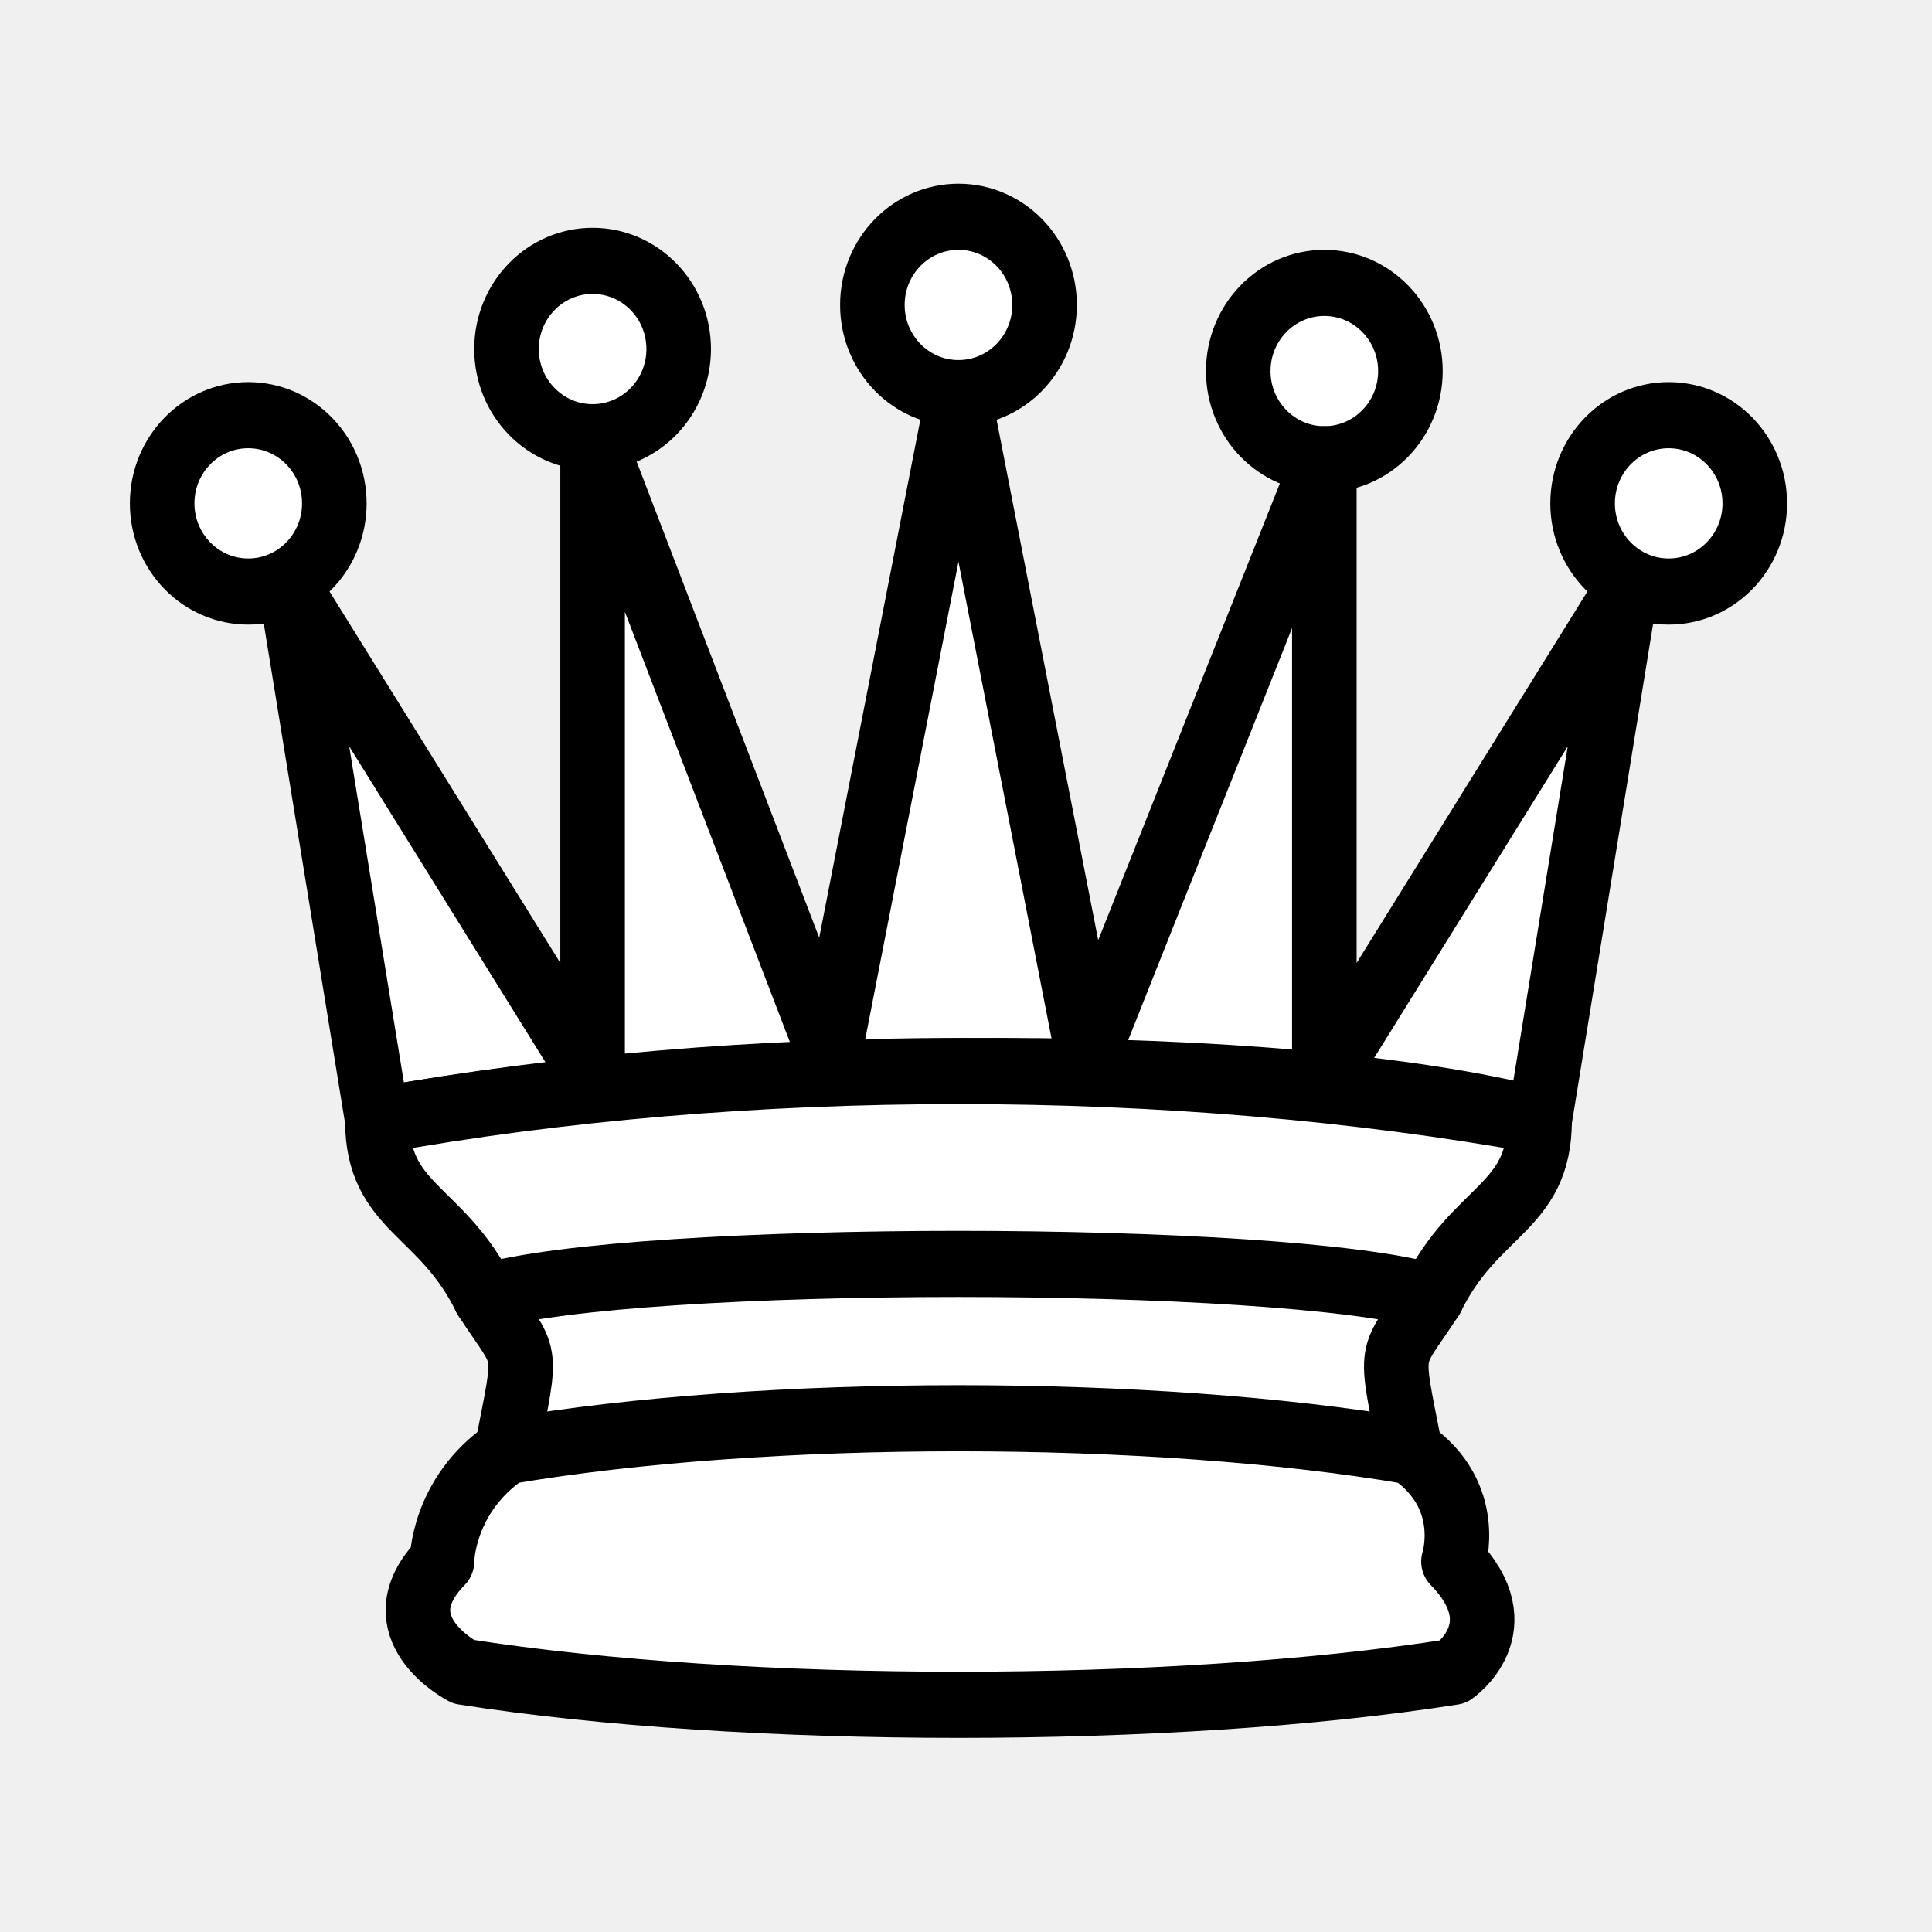
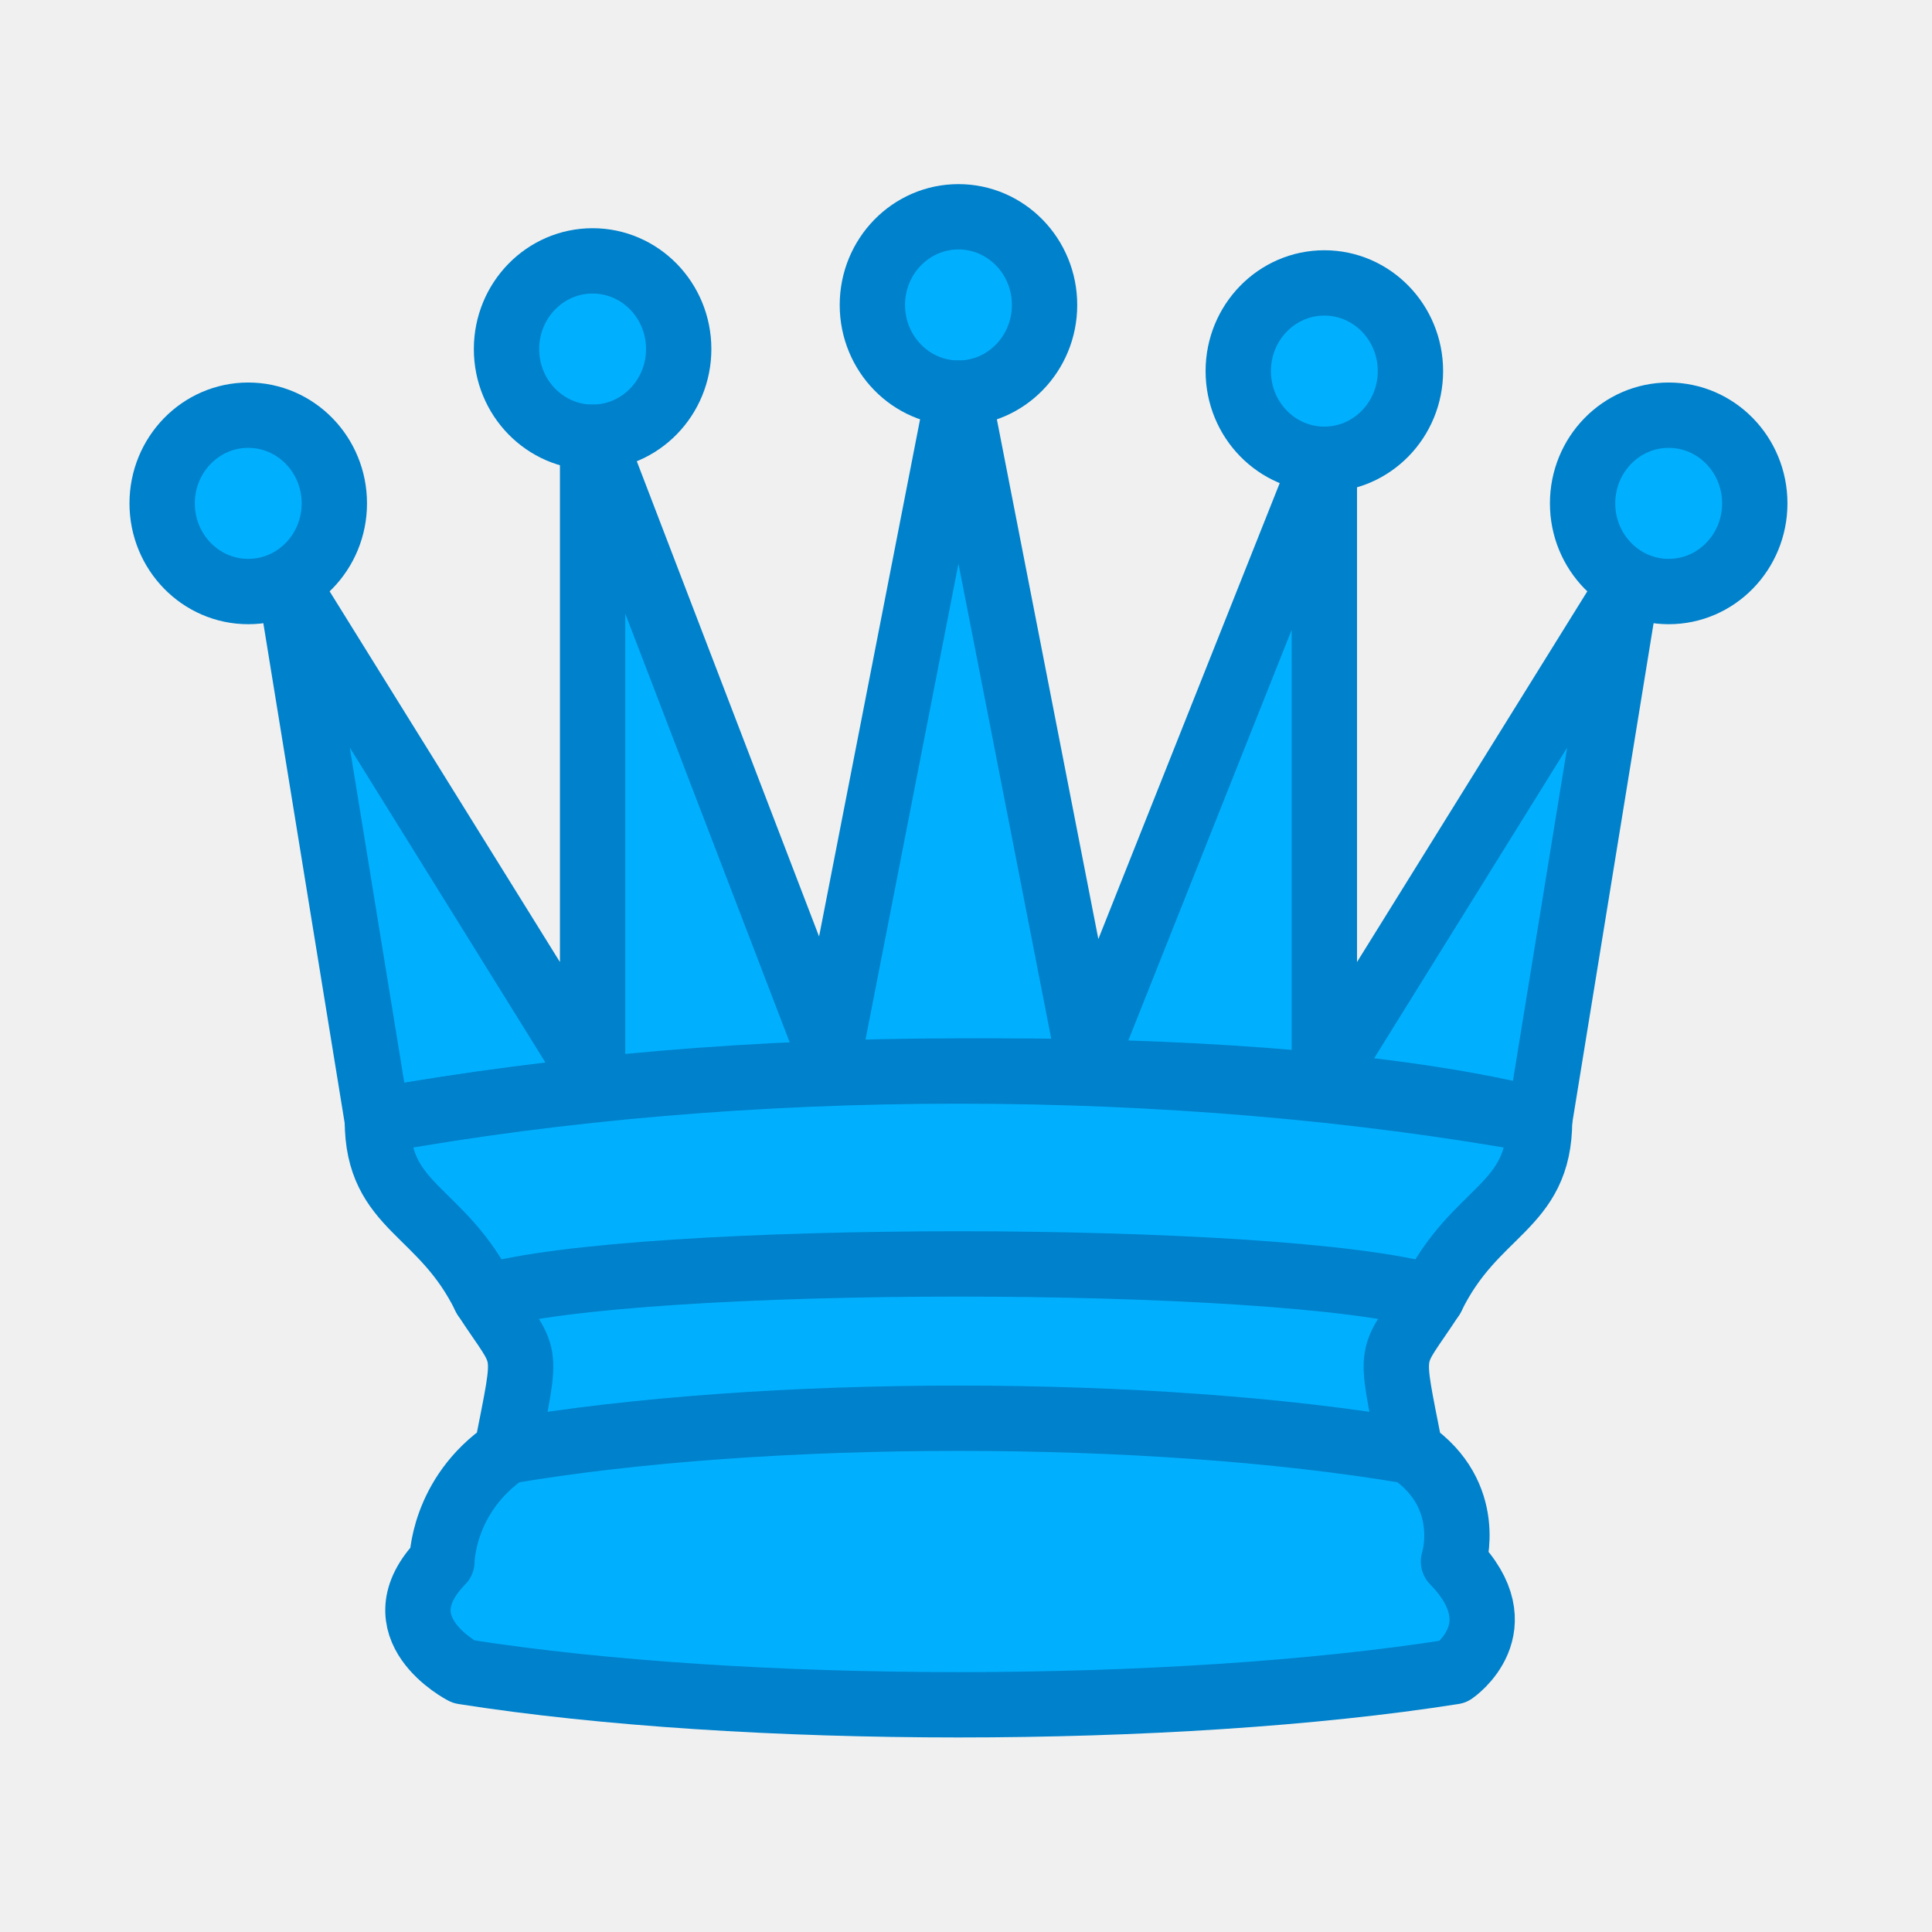
<svg xmlns="http://www.w3.org/2000/svg" version="1.1" width="100" height="100" id="svg22">
  <defs id="defs26" />
-   <g style="opacity:1;fill:#ffffff;fill-opacity:1;fill-rule:evenodd;stroke:#000000;stroke-width:1.5;stroke-linecap:round;stroke-linejoin:round;stroke-miterlimit:4;stroke-dasharray:none;stroke-opacity:1" id="g20" transform="matrix(2.227938,0,0,2.282094,-0.5184516,-1.331178)">
-     <path d="m 9,13 a 2,2 0 1 1 -4,0 2,2 0 1 1 4,0 z" transform="translate(-1,-1)" id="path2" />
-     <path d="m 9,13 a 2,2 0 1 1 -4,0 2,2 0 1 1 4,0 z" transform="translate(15.5,-5.5)" id="path4" />
-     <path d="m 9,13 a 2,2 0 1 1 -4,0 2,2 0 1 1 4,0 z" transform="translate(32,-1)" id="path6" />
-     <path d="m 9,13 a 2,2 0 1 1 -4,0 2,2 0 1 1 4,0 z" transform="translate(7,-4.5)" id="path8" />
-     <path d="m 9,13 a 2,2 0 1 1 -4,0 2,2 0 1 1 4,0 z" transform="translate(24,-4)" id="path10" />
-     <path d="m 9,26 c 8.5,-1.5 21,-1.5 27,0 L 38,14 31,25 V 11 l -5.5,13.5 -3,-15 -3,15 -5.5,-14 V 25 L 7,14 Z" style="stroke-linecap:butt" id="path12" />
-     <path d="m 9,26 c 0,2 1.5,2 2.5,4 1,1.5 1,1 0.5,3.5 -1.5,1 -1.5,2.5 -1.5,2.5 -1.5,1.5 0.5,2.5 0.5,2.5 6.5,1 16.5,1 23,0 0,0 1.5,-1 0,-2.5 0,0 0.5,-1.5 -1,-2.5 -0.5,-2.5 -0.5,-2 0.5,-3.5 1,-2 2.5,-2 2.5,-4 -8.5,-1.5 -18.5,-1.5 -27,0 z" style="stroke-linecap:butt" id="path14" />
-     <path d="M 11.5,30 C 15,29 30,29 33.5,30" style="fill:none" id="path16" />
-     <path d="m 12,33.5 c 6,-1 15,-1 21,0" style="fill:none" id="path18" />
+   <g id="g859">
+     <g id="g847">
+       <path style="fill:#00b0ff;fill-opacity:1;fill-rule:evenodd;stroke:#0081cb;stroke-width:3.382;stroke-linecap:round;stroke-linejoin:round;stroke-miterlimit:4;stroke-dasharray:none;stroke-opacity:1" id="path2" d="m 17.305,26.054 a 4.456,4.564 0 1 1 -8.912,0 4.456,4.564 0 1 1 8.912,0 z" />
+       <path style="fill:#00b0ff;fill-opacity:1;fill-rule:evenodd;stroke:#0081cb;stroke-width:3.382;stroke-linecap:round;stroke-linejoin:round;stroke-miterlimit:4;stroke-dasharray:none;stroke-opacity:1" id="path4" d="m 54.066,15.785 a 4.456,4.564 0 1 1 -8.912,0 4.456,4.564 0 1 1 8.912,0 z" />
+       <path style="fill:#00b0ff;fill-opacity:1;fill-rule:evenodd;stroke:#0081cb;stroke-width:3.382;stroke-linecap:round;stroke-linejoin:round;stroke-miterlimit:4;stroke-dasharray:none;stroke-opacity:1" id="path6" d="m 90.827,26.054 a 4.456,4.564 0 1 1 -8.912,0 4.456,4.564 0 1 1 8.912,0 z" />
+       <path style="fill:#00b0ff;fill-opacity:1;fill-rule:evenodd;stroke:#0081cb;stroke-width:3.382;stroke-linecap:round;stroke-linejoin:round;stroke-miterlimit:4;stroke-dasharray:none;stroke-opacity:1" id="path8" d="m 35.129,18.067 a 4.456,4.564 0 1 1 -8.912,0 4.456,4.564 0 1 1 8.912,0 z" />
+       <path style="fill:#00b0ff;fill-opacity:1;fill-rule:evenodd;stroke:#0081cb;stroke-width:3.382;stroke-linecap:round;stroke-linejoin:round;stroke-miterlimit:4;stroke-dasharray:none;stroke-opacity:1" id="path10" d="m 73.004,19.208 a 4.456,4.564 0 1 1 -8.912,0 4.456,4.564 0 1 1 8.912,0 z" />
+       <path id="path12" style="fill:#00b0ff;fill-opacity:1;fill-rule:evenodd;stroke:#0081cb;stroke-width:3.382;stroke-linecap:butt;stroke-linejoin:round;stroke-miterlimit:4;stroke-dasharray:none;stroke-opacity:1" d="m 19.533,58.003 c 18.937,-3.423 46.787,-3.423 60.154,0 L 84.143,30.618 68.548,55.721 V 23.772 L 56.294,54.58 49.61,20.349 42.926,54.58 30.673,22.631 V 55.721 L 15.077,30.618 Z" />
+       <path id="path14" style="fill:#00b0ff;fill-opacity:1;fill-rule:evenodd;stroke:#0081cb;stroke-width:3.382;stroke-linecap:butt;stroke-linejoin:round;stroke-miterlimit:4;stroke-dasharray:none;stroke-opacity:1" d="m 19.533,58.003 c 0,4.564 3.342,4.564 5.57,9.128 2.228,3.423 2.228,2.282 1.114,7.987 -3.342,2.282 -3.342,5.705 -3.342,5.705 -3.342,3.423 1.114,5.705 1.114,5.705 14.482,2.282 36.761,2.282 51.243,0 0,0 3.342,-2.282 0,-5.705 0,0 1.114,-3.423 -2.228,-5.705 -1.114,-5.705 -1.114,-4.564 1.114,-7.987 2.228,-4.564 5.57,-4.564 5.57,-9.128 -18.937,-3.423 -41.217,-3.423 -60.154,0 z" />
+       <path id="path16" style="fill:none;fill-opacity:1;fill-rule:evenodd;stroke:#0081cb;stroke-width:3.382;stroke-linecap:round;stroke-linejoin:round;stroke-miterlimit:4;stroke-dasharray:none;stroke-opacity:1" d="m 25.103,67.132 c 7.798,-2.282 41.217,-2.282 49.015,0" />
+       <path id="path18" style="fill:none;fill-opacity:1;fill-rule:evenodd;stroke:#0081cb;stroke-width:3.382;stroke-linecap:round;stroke-linejoin:round;stroke-miterlimit:4;stroke-dasharray:none;stroke-opacity:1" d="m 26.217,75.119 c 13.368,-2.282 33.419,-2.282 46.787,0" />
+     </g>
  </g>
</svg>
